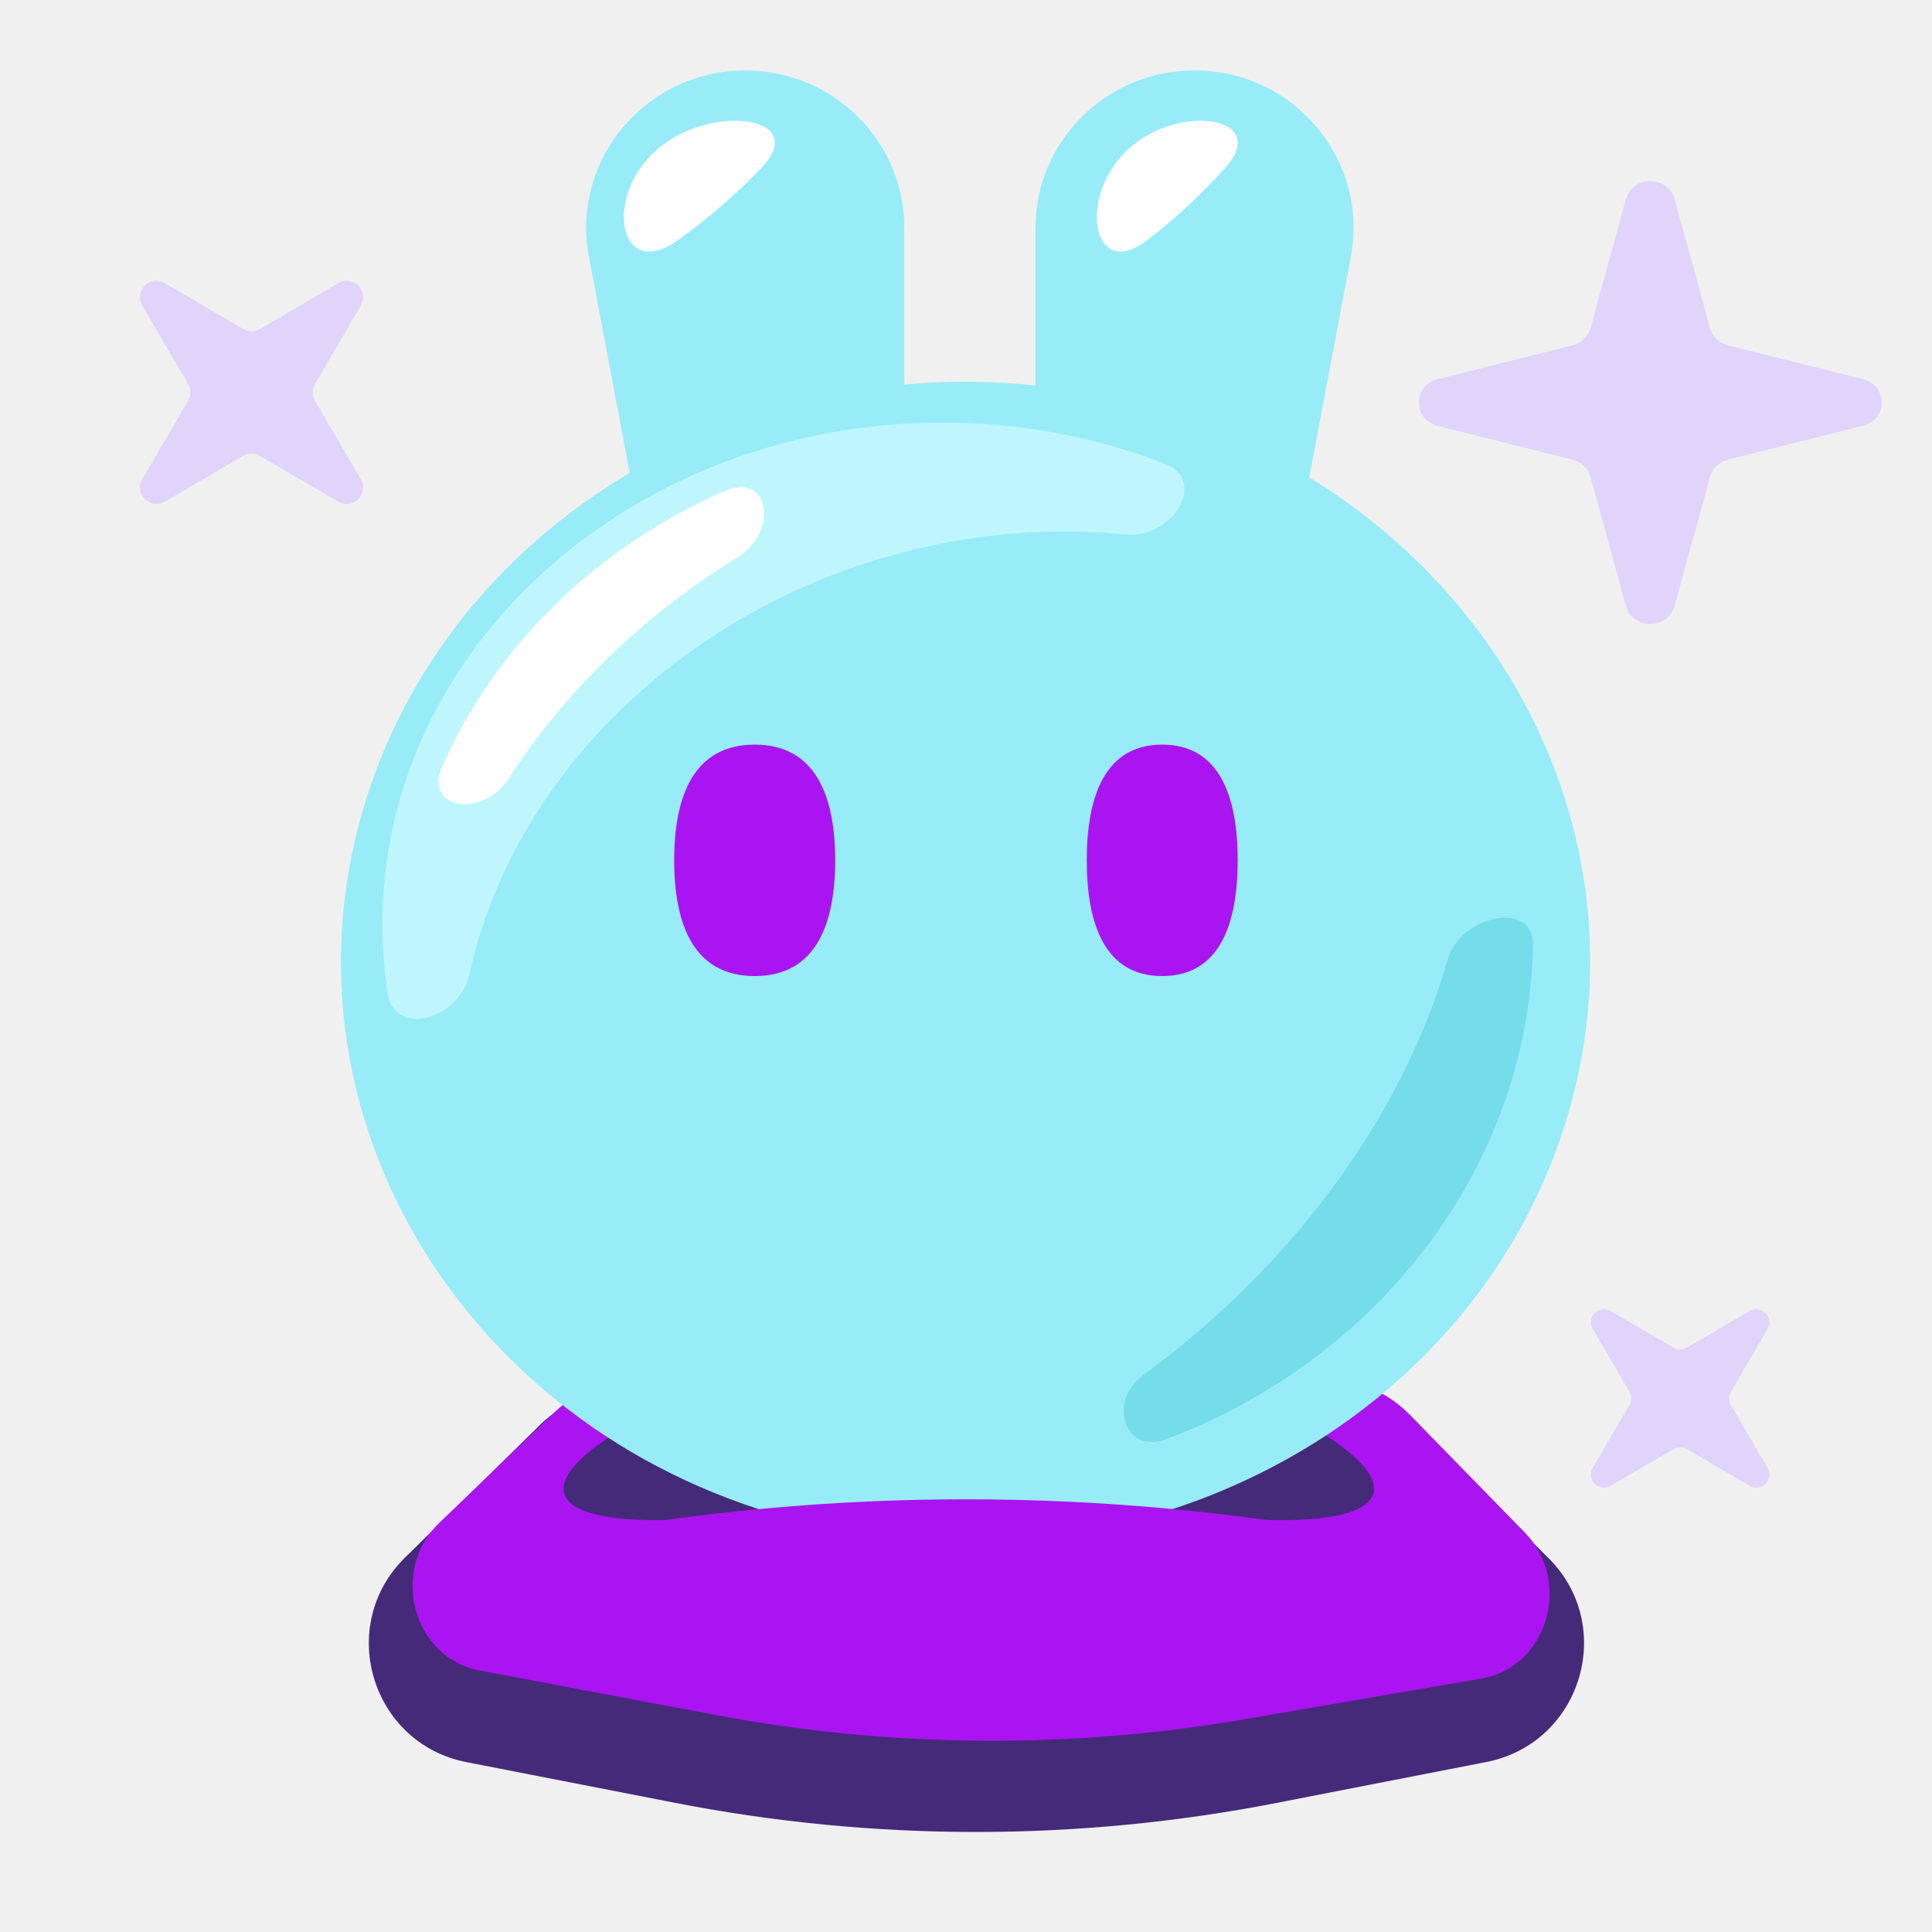
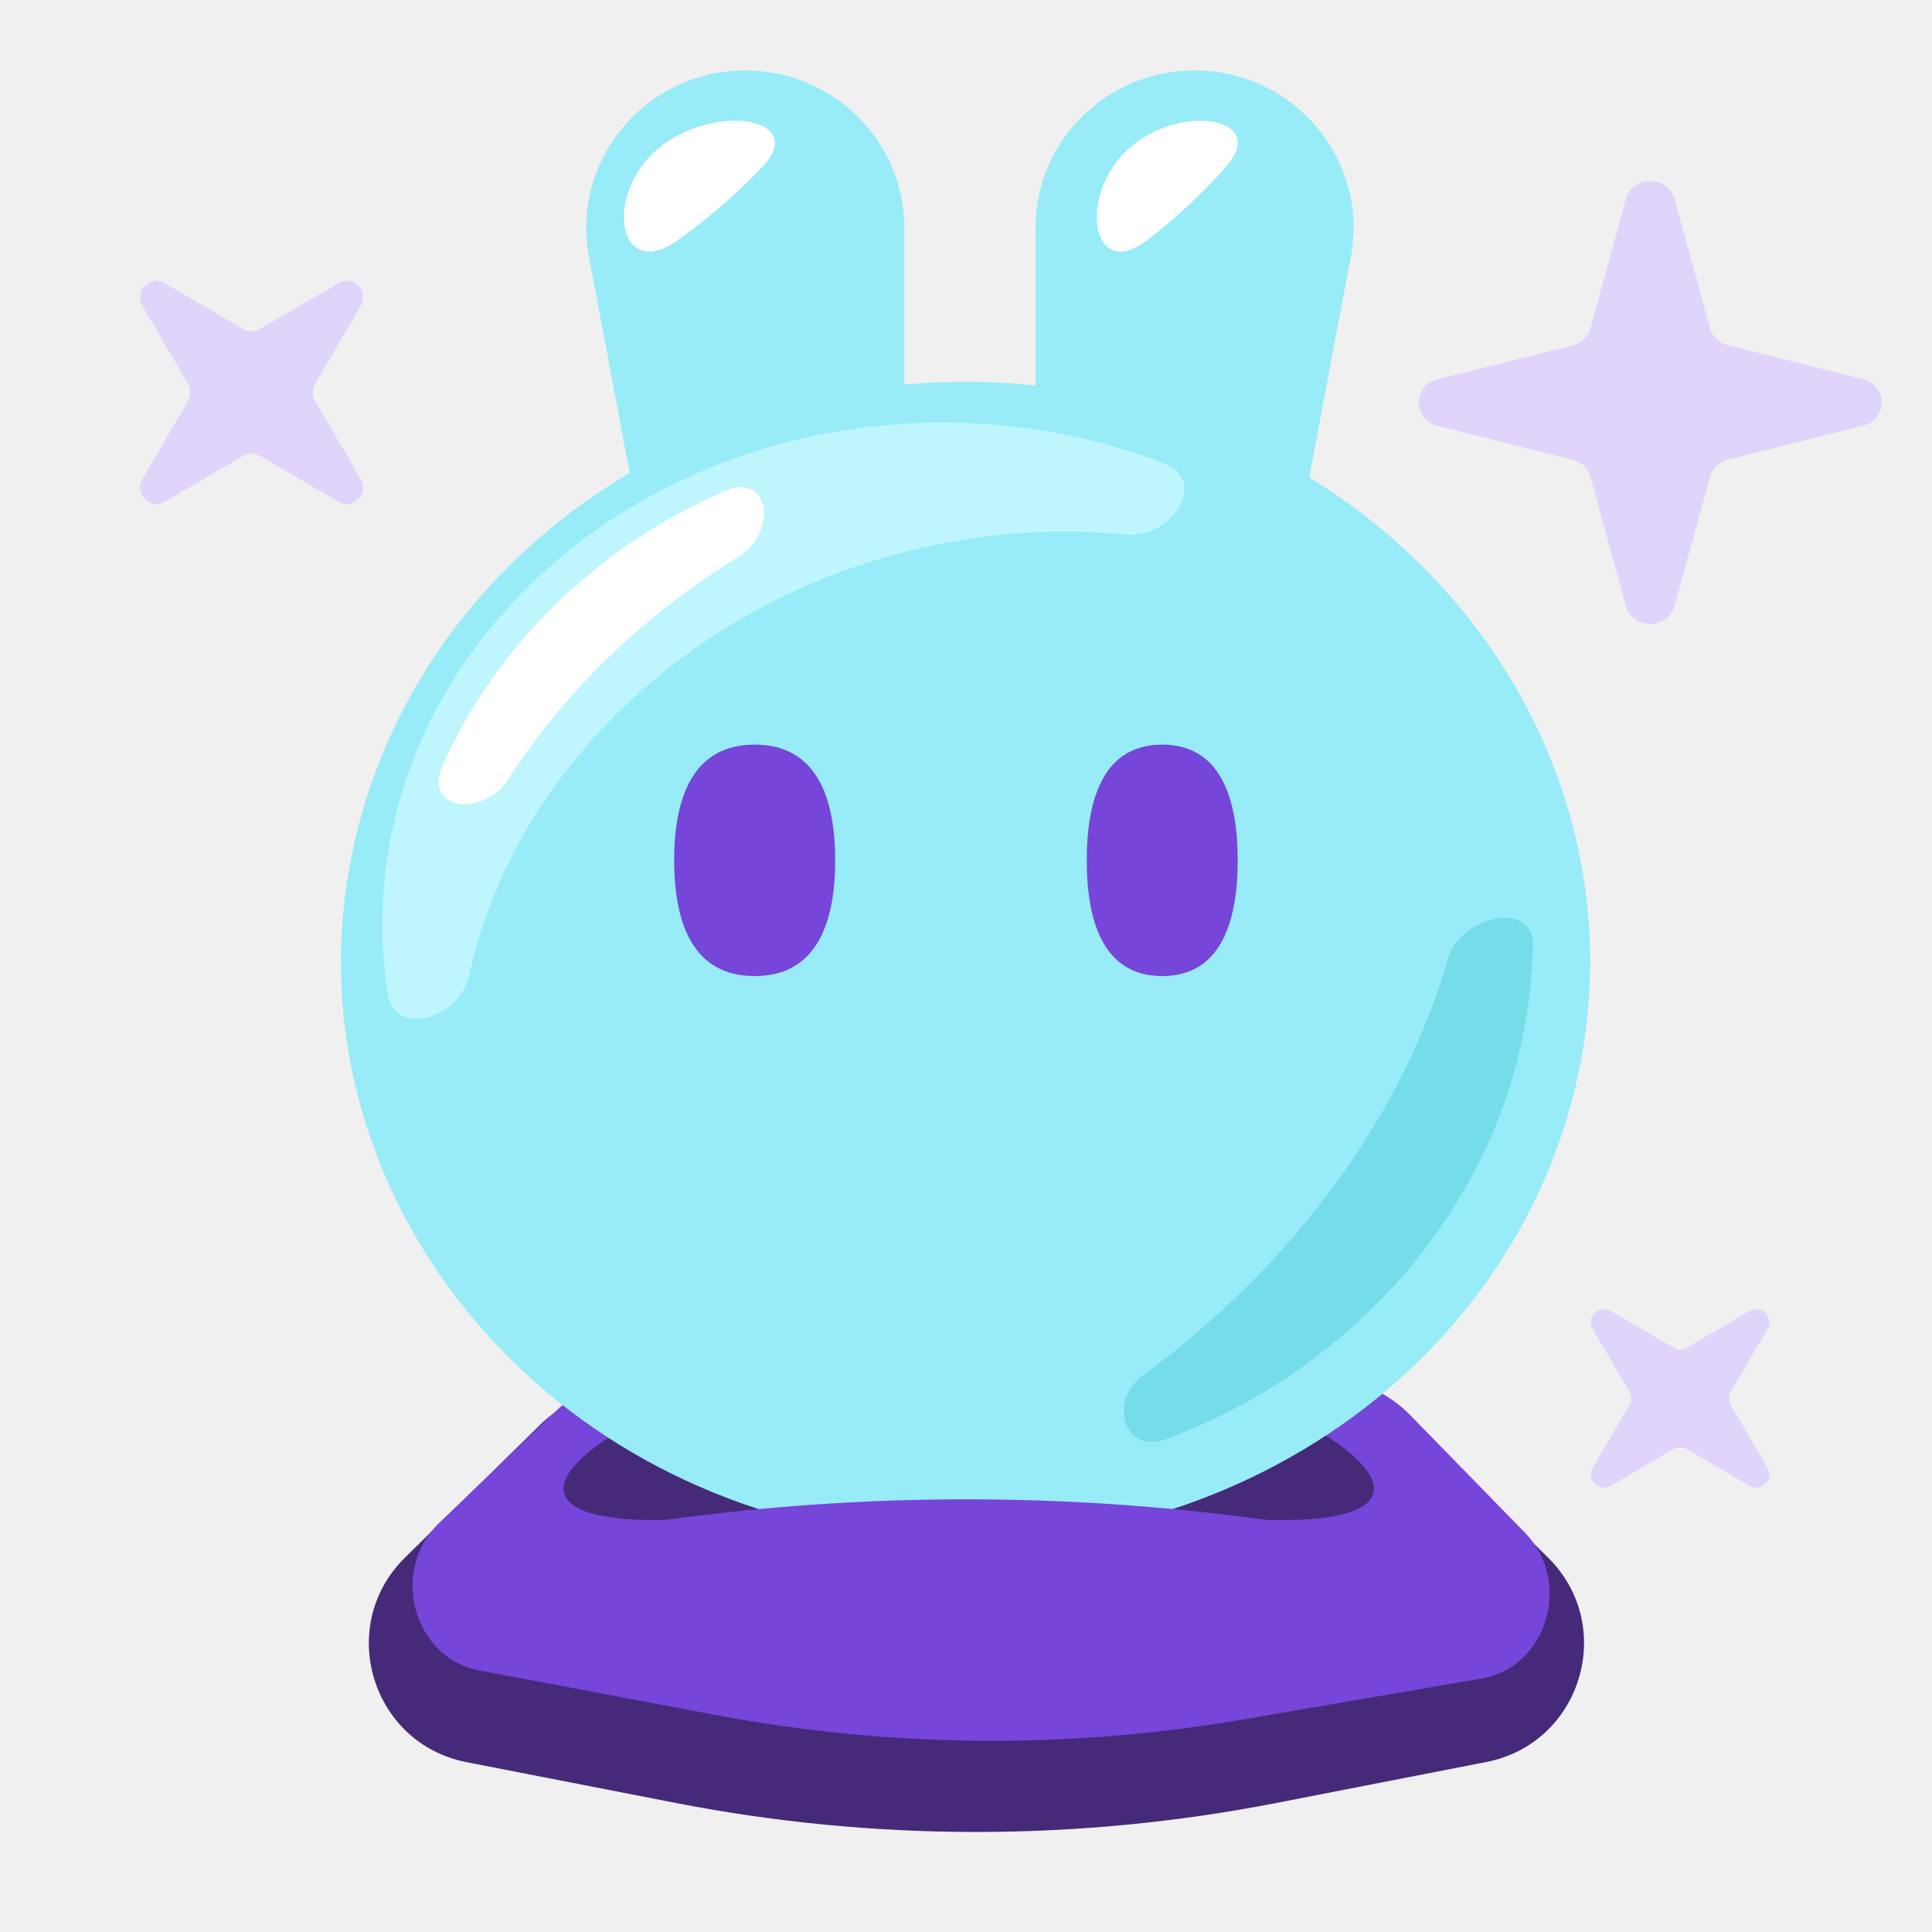
<svg xmlns="http://www.w3.org/2000/svg" width="192" height="192" fill="none" viewBox="0 0 192 192">
  <path fill="#452A7A" d="M53.666 141.606C56.586 138.736 60.768 137.554 64.758 138.469L78.22 141.556C90.516 144.375 103.289 144.389 115.591 141.596L129.423 138.456C133.419 137.549 137.601 138.743 140.515 141.622L153.844 154.794C160.703 161.571 157.171 173.261 147.707 175.107L126.871 179.172C107.143 183.021 86.857 183.021 67.129 179.172L46.368 175.122C36.889 173.273 33.366 161.554 40.255 154.785L53.666 141.606Z" />
-   <path fill="#AA14F0" d="M55.159 140.303C57.932 137.643 61.717 136.498 65.4 137.205L82.37 140.46C92.231 142.352 102.333 142.369 112.2 140.51L129.635 137.226C133.444 136.509 137.347 137.771 140.127 140.618L151.547 152.316C156.294 157.178 153.77 165.686 147.248 166.807L123.694 170.856C106.265 173.851 88.483 173.707 71.1 170.43L47.63 166.006C41.061 164.767 38.701 156.087 43.645 151.346L55.159 140.303Z" />
+   <path fill="#7645D9" d="M55.159 140.303C57.932 137.643 61.717 136.498 65.4 137.205L82.37 140.46C92.231 142.352 102.333 142.369 112.2 140.51L129.635 137.226C133.444 136.509 137.347 137.771 140.127 140.618L151.547 152.316C156.294 157.178 153.77 165.686 147.248 166.807L123.694 170.856C106.265 173.851 88.483 173.707 71.1 170.43L47.63 166.006C41.061 164.767 38.701 156.087 43.645 151.346L55.159 140.303Z" />
  <ellipse cx="99.776" cy="138.563" fill="#452A7A" rx="38" ry="8" transform="rotate(15 99.7757 138.563)" />
  <ellipse fill="#452A7A" rx="38" ry="8" transform="matrix(-0.965926 0.258819 0.258819 0.965926 92.7755 138.563)" />
  <path fill="#98ECF7" d="M118.711 7C109.983 7 102.907 14.006 102.907 22.649L102.907 38.309C98.515 37.844 94.149 37.824 89.87 38.216V22.649C89.87 14.007 82.794 7 74.066 7C64.175 7 56.715 15.895 58.531 25.522L62.581 46.998C49.957 54.472 40.191 66.185 36.01 80.673C27.139 111.421 46.787 143.025 79.894 151.264C113.001 159.503 147.03 141.256 155.901 110.509C163.002 85.897 151.831 60.736 130.11 47.449L134.246 25.522C136.061 15.895 128.601 7 118.711 7Z" />
  <path fill="#BFF6FD" d="M115.729 46.072C120.088 47.759 116.519 53.576 111.867 53.116C95.074 51.455 77.033 56.769 63.51 68.854C54.492 76.912 48.844 86.766 46.632 96.887C45.672 101.278 39.204 103.152 38.522 98.709C38.178 96.468 38 94.18 38 91.855C38 64.321 62.921 42 93.662 42C101.502 42 108.963 43.452 115.729 46.072Z" />
  <path fill="#75DCEA" d="M115.867 143.029C111.757 144.564 110.046 139.281 113.584 136.685C115.658 135.162 117.689 133.537 119.668 131.808C131.999 121.04 140.221 108.092 143.886 95.304C145.126 90.978 152.43 89.417 152.344 93.916C151.921 116.073 136.806 135.21 115.867 143.029Z" />
  <path fill="#fff" d="M72.095 48.77C76.477 46.869 77.379 52.889 73.305 55.38C69.237 57.867 65.345 60.792 61.718 64.149C57.288 68.248 53.553 72.713 50.527 77.392C47.98 81.33 42.06 80.459 43.953 76.167C46.694 69.952 50.791 64.128 56.242 59.084C60.982 54.698 66.358 51.261 72.095 48.77Z" />
  <path fill="#E1D4FB" d="M33.628 28.138C35.078 27.291 36.709 28.922 35.862 30.372L31.302 38.176C31.005 38.685 31.005 39.315 31.302 39.824L35.862 47.628C36.709 49.078 35.078 50.709 33.628 49.862L25.824 45.302C25.315 45.005 24.685 45.005 24.176 45.302L16.372 49.862C14.922 50.709 13.291 49.078 14.138 47.628L18.698 39.824C18.995 39.315 18.995 38.685 18.698 38.176L14.138 30.372C13.291 28.922 14.922 27.291 16.372 28.138L24.176 32.698C24.685 32.995 25.315 32.995 25.824 32.698L33.628 28.138Z" />
  <path fill="#E1D4FB" d="M173.873 130.281C175.033 129.603 176.338 130.908 175.66 132.068L172.013 138.312C171.775 138.719 171.775 139.222 172.013 139.63L175.66 145.873C176.338 147.033 175.033 148.338 173.873 147.66L167.63 144.012C167.223 143.775 166.719 143.775 166.312 144.012L160.068 147.66C158.908 148.338 157.603 147.033 158.281 145.873L161.929 139.63C162.167 139.222 162.167 138.719 161.929 138.312L158.281 132.068C157.603 130.908 158.908 129.603 160.068 130.281L166.312 133.929C166.719 134.167 167.223 134.167 167.63 133.929L173.873 130.281Z" />
  <path fill="#E1D4FB" d="M161.578 19.787C162.232 17.404 165.768 17.404 166.422 19.787L169.94 32.61C170.17 33.446 170.852 34.099 171.726 34.318L185.132 37.683C187.623 38.309 187.623 41.691 185.132 42.317L171.726 45.682C170.852 45.901 170.17 46.554 169.94 47.39L166.422 60.213C165.768 62.596 162.232 62.596 161.578 60.213L158.06 47.39C157.83 46.554 157.148 45.901 156.274 45.682L142.868 42.317C140.377 41.691 140.377 38.309 142.868 37.683L156.274 34.318C157.148 34.099 157.83 33.446 158.06 32.61L161.578 19.787Z" />
-   <path fill="#AA14F0" d="M57 152.511C82.78 147.83 109.22 147.83 135 152.511V160H57V152.511Z" />
+   <path fill="#7645D9" d="M57 152.511C82.78 147.83 109.22 147.83 135 152.511V160H57V152.511Z" />
  <path fill="#fff" d="M67.365 23.869C61.491 28.076 59.912 19.53 65.3 14.86C70.688 10.19 80.549 11.559 75.695 16.649C74.455 17.95 73.132 19.212 71.727 20.43C70.322 21.648 68.866 22.794 67.365 23.869Z" />
  <path fill="#fff" d="M114.007 23.869C108.525 28.076 107.051 19.53 112.08 14.86C117.109 10.19 126.312 11.559 121.782 16.649C120.624 17.95 119.39 19.212 118.079 20.43C116.767 21.648 115.408 22.794 114.007 23.869Z" />
-   <path fill="#AA14F0" d="M83 85.5C83 91.851 81.075 97 75 97C68.925 97 67 91.851 67 85.5C67 79.149 68.925 74 75 74C81.075 74 83 79.149 83 85.5Z" />
-   <path fill="#AA14F0" d="M123 85.5C123 91.851 121.195 97 115.5 97C109.805 97 108 91.851 108 85.5C108 79.149 109.805 74 115.5 74C121.195 74 123 79.149 123 85.5Z" />
+   <path fill="#7645D9" d="M83 85.5C83 91.851 81.075 97 75 97C68.925 97 67 91.851 67 85.5C67 79.149 68.925 74 75 74C81.075 74 83 79.149 83 85.5Z" />
+   <path fill="#7645D9" d="M123 85.5C123 91.851 121.195 97 115.5 97C109.805 97 108 91.851 108 85.5C108 79.149 109.805 74 115.5 74C121.195 74 123 79.149 123 85.5Z" />
</svg>
